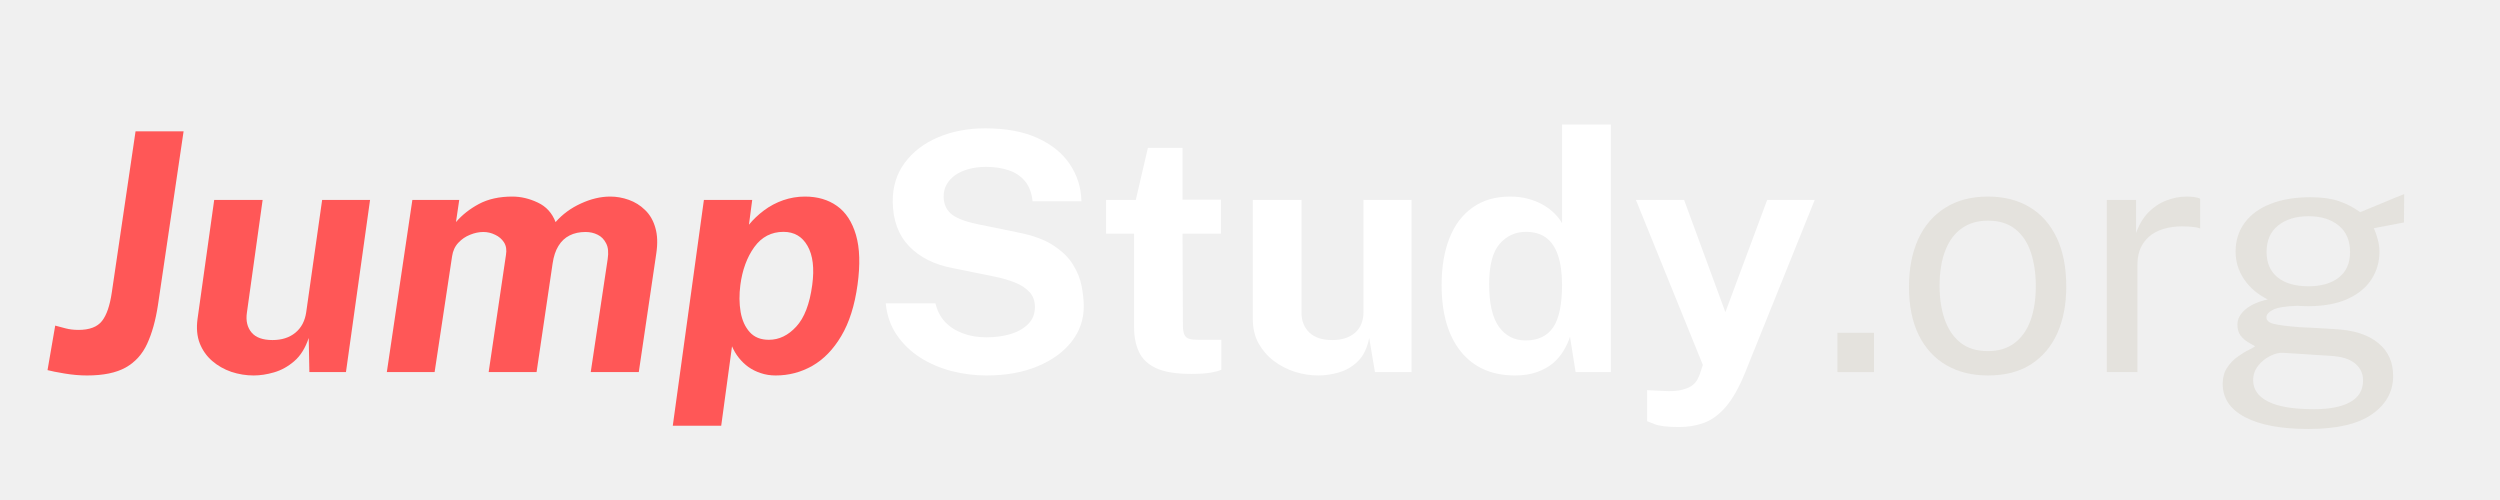
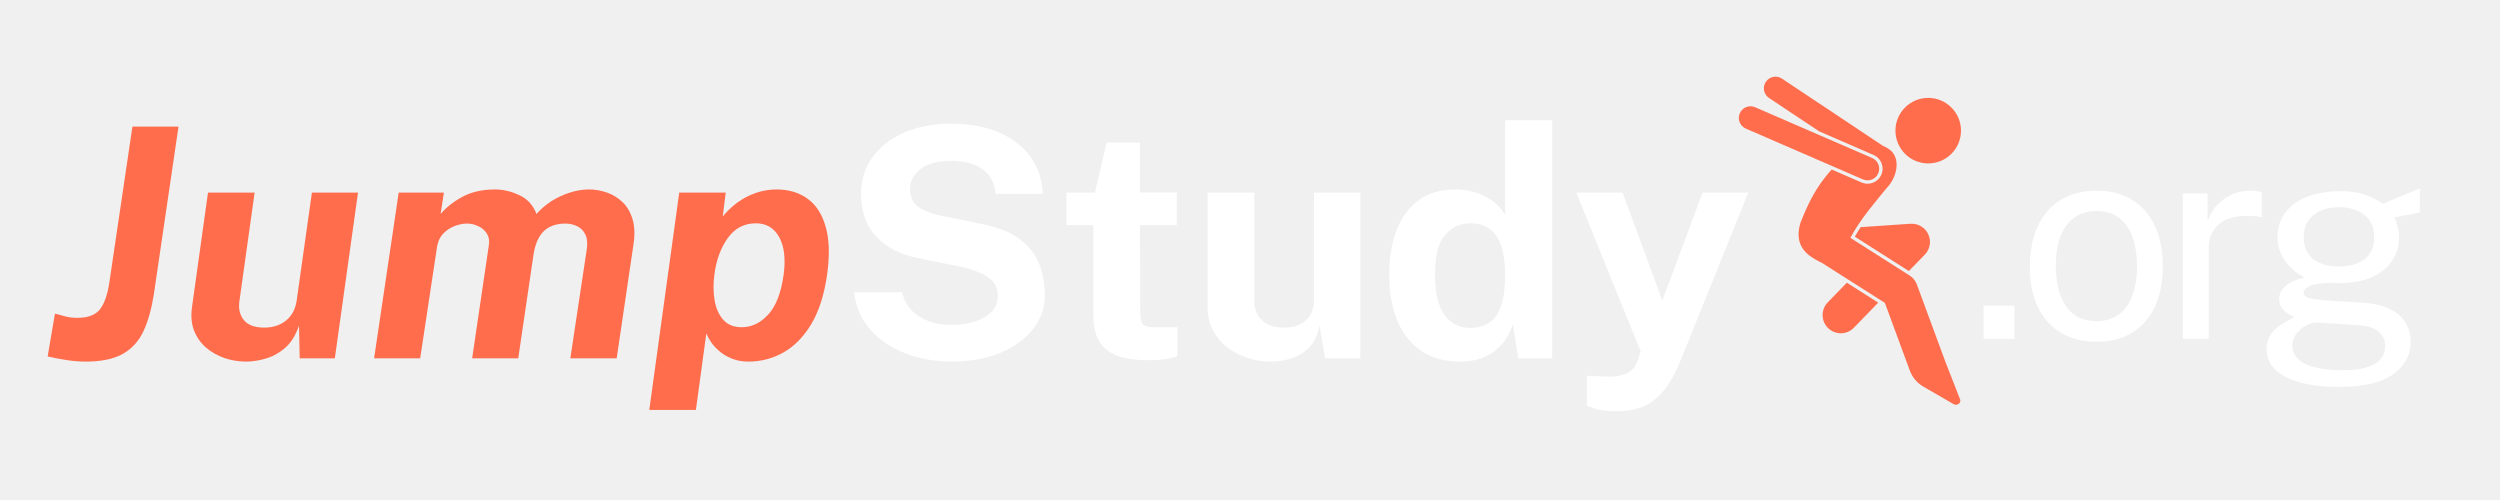
<svg xmlns="http://www.w3.org/2000/svg" width="400" zoomAndPan="magnify" viewBox="0 0 300 60" height="80" preserveAspectRatio="xMidYMid meet" version="1.2">
-   <defs />
-   <g id="a28d417bb7">
-     <g style="fill:#ff5757;fill-opacity:1;">
-       <g transform="translate(6, 44.65014)">
-         <path style="stroke:none" d="M 4.453 0.406 C 3.578 0.406 2.676 0.328 1.75 0.172 C 0.82 0.016 0.141 -0.117 -0.297 -0.234 L 0.625 -5.578 C 0.977 -5.492 1.391 -5.383 1.859 -5.25 C 2.328 -5.125 2.848 -5.062 3.422 -5.062 C 4.734 -5.062 5.672 -5.414 6.234 -6.125 C 6.797 -6.832 7.191 -7.988 7.422 -9.594 L 10.266 -28.891 L 16.031 -28.891 L 12.953 -8.031 C 12.672 -6.195 12.238 -4.648 11.656 -3.391 C 11.082 -2.141 10.223 -1.191 9.078 -0.547 C 7.941 0.086 6.398 0.406 4.453 0.406 Z M 4.453 0.406 " />
+   <defs>
+     <clipPath id="96b57ca934">
+       <path d="M 211 9 L 236 9 L 236 48.719 L 211 48.719 Z M 211 9 " />
+     </clipPath>
+     <clipPath id="ea267281bb">
+       <path d="M 208.574 12 L 226 12 L 226 22 L 208.574 22 Z M 208.574 12 " />
+     </clipPath>
+   </defs>
+   <g id="05f24be135">
+     <g style="fill:#ff6d4d;fill-opacity:1;">
+       <g transform="translate(6, 43.00038)">
+         <path style="stroke:none" d="M 4.297 0.391 C 3.441 0.391 2.566 0.312 1.672 0.156 C 0.785 0.008 0.133 -0.117 -0.281 -0.234 L 0.594 -5.359 C 0.938 -5.285 1.332 -5.18 1.781 -5.047 C 2.238 -4.922 2.742 -4.859 3.297 -4.859 C 4.555 -4.859 5.457 -5.203 6 -5.891 C 6.539 -6.578 6.922 -7.691 7.141 -9.234 L 9.891 -27.812 L 15.422 -27.812 L 12.469 -7.734 C 12.195 -5.961 11.781 -4.473 11.219 -3.266 C 10.664 -2.066 9.836 -1.156 8.734 -0.531 C 7.641 0.082 6.16 0.391 4.297 0.391 Z M 4.297 0.391 " />
      </g>
    </g>
-     <g style="fill:#ff5757;fill-opacity:1;">
-       <g transform="translate(21.9844, 44.65014)">
-         <path style="stroke:none" d="M 8.453 0.406 C 7.535 0.406 6.641 0.258 5.766 -0.031 C 4.898 -0.332 4.133 -0.77 3.469 -1.344 C 2.812 -1.914 2.316 -2.617 1.984 -3.453 C 1.66 -4.297 1.57 -5.27 1.719 -6.375 L 3.719 -20.656 L 9.531 -20.656 L 7.641 -7.109 C 7.504 -6.148 7.691 -5.363 8.203 -4.75 C 8.711 -4.145 9.551 -3.844 10.719 -3.844 C 11.82 -3.844 12.734 -4.133 13.453 -4.719 C 14.18 -5.312 14.617 -6.145 14.766 -7.219 L 16.672 -20.656 L 22.422 -20.656 L 19.531 0 L 15.141 0 L 15.062 -4.094 C 14.656 -2.883 14.078 -1.957 13.328 -1.312 C 12.578 -0.664 11.77 -0.219 10.906 0.031 C 10.051 0.281 9.234 0.406 8.453 0.406 Z M 8.453 0.406 " />
+     <g style="fill:#ff6d4d;fill-opacity:1;">
+       <g transform="translate(21.38278, 43.00038)">
+         <path style="stroke:none" d="M 8.141 0.391 C 7.254 0.391 6.395 0.25 5.562 -0.031 C 4.727 -0.32 3.988 -0.738 3.344 -1.281 C 2.707 -1.832 2.227 -2.516 1.906 -3.328 C 1.594 -4.141 1.508 -5.078 1.656 -6.141 L 3.578 -19.891 L 9.172 -19.891 L 7.344 -6.844 C 7.219 -5.926 7.398 -5.172 7.891 -4.578 C 8.391 -3.984 9.195 -3.688 10.312 -3.688 C 11.375 -3.688 12.254 -3.973 12.953 -4.547 C 13.648 -5.117 14.07 -5.914 14.219 -6.938 L 16.047 -19.891 L 21.578 -19.891 L 18.797 0 L 14.578 0 L 14.5 -3.938 C 14.102 -2.77 13.547 -1.875 12.828 -1.25 C 12.109 -0.633 11.332 -0.207 10.5 0.031 C 9.676 0.27 8.891 0.391 8.141 0.391 Z M 8.141 0.391 " />
      </g>
    </g>
-     <g style="fill:#ff5757;fill-opacity:1;">
-       <g transform="translate(45.3416, 44.65014)">
-         <path style="stroke:none" d="M 1.078 0 L 4.141 -20.656 L 9.766 -20.656 L 9.375 -18 C 10.102 -18.852 11.02 -19.578 12.125 -20.172 C 13.238 -20.766 14.578 -21.062 16.141 -21.062 C 17.172 -21.062 18.188 -20.82 19.188 -20.344 C 20.195 -19.875 20.91 -19.094 21.328 -18 C 22.16 -18.945 23.176 -19.691 24.375 -20.234 C 25.57 -20.785 26.742 -21.062 27.891 -21.062 C 28.641 -21.062 29.379 -20.93 30.109 -20.672 C 30.848 -20.41 31.5 -20.004 32.062 -19.453 C 32.633 -18.91 33.047 -18.203 33.297 -17.328 C 33.555 -16.461 33.594 -15.414 33.406 -14.188 L 31.312 0 L 25.547 0 L 27.578 -13.547 C 27.703 -14.348 27.641 -14.984 27.391 -15.453 C 27.148 -15.93 26.812 -16.273 26.375 -16.484 C 25.938 -16.703 25.453 -16.812 24.922 -16.812 C 24.191 -16.812 23.551 -16.672 23 -16.391 C 22.457 -16.117 22.016 -15.703 21.672 -15.141 C 21.328 -14.586 21.094 -13.879 20.969 -13.016 L 19.047 0 L 13.297 0 L 15.375 -14.062 C 15.477 -14.656 15.398 -15.156 15.141 -15.562 C 14.879 -15.969 14.52 -16.273 14.062 -16.484 C 13.613 -16.703 13.145 -16.812 12.656 -16.812 C 12.145 -16.812 11.617 -16.703 11.078 -16.484 C 10.535 -16.273 10.062 -15.953 9.656 -15.516 C 9.25 -15.086 9 -14.539 8.906 -13.875 L 6.812 0 Z M 1.078 0 " />
+     <g style="fill:#ff6d4d;fill-opacity:1;">
+       <g transform="translate(43.86087, 43.00038)">
+         <path style="stroke:none" d="M 1.031 0 L 3.984 -19.891 L 9.406 -19.891 L 9.016 -17.328 C 9.723 -18.148 10.609 -18.844 11.672 -19.406 C 12.734 -19.977 14.023 -20.266 15.547 -20.266 C 16.523 -20.266 17.5 -20.035 18.469 -19.578 C 19.438 -19.129 20.117 -18.379 20.516 -17.328 C 21.328 -18.242 22.312 -18.961 23.469 -19.484 C 24.625 -20.004 25.75 -20.266 26.844 -20.266 C 27.562 -20.266 28.273 -20.141 28.984 -19.891 C 29.691 -19.641 30.316 -19.254 30.859 -18.734 C 31.398 -18.211 31.797 -17.531 32.047 -16.688 C 32.297 -15.844 32.332 -14.832 32.156 -13.656 L 30.141 0 L 24.578 0 L 26.547 -13.047 C 26.66 -13.805 26.602 -14.414 26.375 -14.875 C 26.145 -15.332 25.816 -15.66 25.391 -15.859 C 24.961 -16.066 24.492 -16.172 23.984 -16.172 C 23.273 -16.172 22.656 -16.039 22.125 -15.781 C 21.602 -15.52 21.18 -15.117 20.859 -14.578 C 20.535 -14.035 20.305 -13.348 20.172 -12.516 L 18.328 0 L 12.797 0 L 14.797 -13.547 C 14.891 -14.109 14.812 -14.582 14.562 -14.969 C 14.312 -15.363 13.969 -15.66 13.531 -15.859 C 13.102 -16.066 12.648 -16.172 12.172 -16.172 C 11.68 -16.172 11.176 -16.066 10.656 -15.859 C 10.145 -15.66 9.691 -15.352 9.297 -14.938 C 8.91 -14.52 8.672 -13.988 8.578 -13.344 L 6.562 0 Z M 1.031 0 " />
      </g>
    </g>
-     <g style="fill:#ff5757;fill-opacity:1;">
-       <g transform="translate(80.46731, 44.65014)">
-         <path style="stroke:none" d="M 0.266 6.438 L 4 -20.656 L 9.797 -20.656 L 9.406 -17.688 C 9.926 -18.32 10.531 -18.895 11.219 -19.406 C 11.914 -19.926 12.68 -20.332 13.516 -20.625 C 14.359 -20.914 15.227 -21.062 16.125 -21.062 C 17.633 -21.062 18.914 -20.688 19.969 -19.938 C 21.031 -19.188 21.789 -18.023 22.25 -16.453 C 22.707 -14.891 22.77 -12.898 22.438 -10.484 C 22.094 -7.984 21.441 -5.93 20.484 -4.328 C 19.535 -2.723 18.379 -1.531 17.016 -0.75 C 15.66 0.02 14.191 0.406 12.609 0.406 C 11.973 0.406 11.379 0.312 10.828 0.125 C 10.285 -0.051 9.789 -0.297 9.344 -0.609 C 8.906 -0.93 8.52 -1.301 8.188 -1.719 C 7.852 -2.145 7.582 -2.602 7.375 -3.094 L 6.078 6.438 Z M 11.797 -3.875 C 13.016 -3.875 14.109 -4.398 15.078 -5.453 C 16.055 -6.504 16.695 -8.172 17 -10.453 C 17.27 -12.453 17.082 -14.016 16.438 -15.141 C 15.801 -16.266 14.836 -16.828 13.547 -16.828 C 12.098 -16.828 10.93 -16.219 10.047 -15 C 9.172 -13.781 8.613 -12.266 8.375 -10.453 C 8.227 -9.297 8.238 -8.219 8.406 -7.219 C 8.582 -6.219 8.945 -5.41 9.5 -4.797 C 10.051 -4.18 10.816 -3.875 11.797 -3.875 Z M 11.797 -3.875 " />
+     <g style="fill:#ff6d4d;fill-opacity:1;">
+       <g transform="translate(77.66452, 43.00038)">
+         <path style="stroke:none" d="M 0.25 6.188 L 3.844 -19.891 L 9.422 -19.891 L 9.062 -17.016 C 9.562 -17.641 10.145 -18.195 10.812 -18.688 C 11.477 -19.176 12.211 -19.562 13.016 -19.844 C 13.828 -20.125 14.66 -20.266 15.516 -20.266 C 16.973 -20.266 18.207 -19.898 19.219 -19.172 C 20.238 -18.453 20.969 -17.336 21.406 -15.828 C 21.852 -14.328 21.914 -12.414 21.594 -10.094 C 21.258 -7.688 20.633 -5.707 19.719 -4.156 C 18.801 -2.613 17.688 -1.469 16.375 -0.719 C 15.07 0.02 13.66 0.391 12.141 0.391 C 11.523 0.391 10.953 0.301 10.422 0.125 C 9.898 -0.051 9.426 -0.289 9 -0.594 C 8.57 -0.906 8.195 -1.258 7.875 -1.656 C 7.562 -2.062 7.301 -2.504 7.094 -2.984 L 5.844 6.188 Z M 11.344 -3.734 C 12.531 -3.734 13.586 -4.238 14.516 -5.25 C 15.453 -6.258 16.07 -7.863 16.375 -10.062 C 16.625 -11.977 16.441 -13.477 15.828 -14.562 C 15.211 -15.656 14.285 -16.203 13.047 -16.203 C 11.641 -16.203 10.516 -15.613 9.672 -14.438 C 8.828 -13.258 8.289 -11.801 8.062 -10.062 C 7.914 -8.945 7.926 -7.906 8.094 -6.938 C 8.258 -5.977 8.609 -5.203 9.141 -4.609 C 9.672 -4.023 10.406 -3.734 11.344 -3.734 Z M 11.344 -3.734 " />
      </g>
    </g>
    <g style="fill:#ffffff;fill-opacity:1;">
-       <g transform="translate(104.2852, 44.65014)">
-         <path style="stroke:none" d="M 14.094 0.406 C 12.664 0.406 11.266 0.227 9.891 -0.125 C 8.516 -0.488 7.258 -1.031 6.125 -1.75 C 5 -2.477 4.066 -3.379 3.328 -4.453 C 2.586 -5.535 2.145 -6.801 2 -8.25 L 7.969 -8.25 C 8.176 -7.375 8.555 -6.633 9.109 -6.031 C 9.672 -5.438 10.379 -4.977 11.234 -4.656 C 12.086 -4.332 13.031 -4.172 14.062 -4.172 C 15.133 -4.172 16.109 -4.301 16.984 -4.562 C 17.867 -4.832 18.578 -5.238 19.109 -5.781 C 19.641 -6.32 19.906 -7 19.906 -7.812 C 19.906 -8.539 19.688 -9.141 19.25 -9.609 C 18.82 -10.078 18.238 -10.457 17.5 -10.75 C 16.77 -11.039 15.941 -11.281 15.016 -11.469 L 10.016 -12.484 C 7.828 -12.898 6.094 -13.77 4.812 -15.094 C 3.531 -16.426 2.875 -18.195 2.844 -20.406 C 2.82 -22.219 3.301 -23.785 4.281 -25.109 C 5.258 -26.43 6.594 -27.453 8.281 -28.172 C 9.969 -28.891 11.859 -29.25 13.953 -29.25 C 16.441 -29.25 18.535 -28.859 20.234 -28.078 C 21.93 -27.305 23.223 -26.254 24.109 -24.922 C 24.992 -23.598 25.453 -22.125 25.484 -20.5 L 19.625 -20.5 C 19.52 -21.508 19.211 -22.316 18.703 -22.922 C 18.203 -23.523 17.551 -23.957 16.75 -24.219 C 15.957 -24.488 15.055 -24.625 14.047 -24.625 C 13.273 -24.625 12.57 -24.535 11.938 -24.359 C 11.301 -24.18 10.766 -23.938 10.328 -23.625 C 9.891 -23.312 9.551 -22.941 9.312 -22.516 C 9.07 -22.098 8.953 -21.617 8.953 -21.078 C 8.953 -20.242 9.227 -19.566 9.781 -19.047 C 10.344 -18.523 11.395 -18.098 12.938 -17.766 L 17.891 -16.75 C 19.66 -16.406 21.066 -15.891 22.109 -15.203 C 23.16 -14.523 23.945 -13.758 24.469 -12.906 C 25 -12.051 25.348 -11.18 25.516 -10.297 C 25.68 -9.41 25.766 -8.598 25.766 -7.859 C 25.766 -6.297 25.273 -4.891 24.297 -3.641 C 23.316 -2.398 21.953 -1.414 20.203 -0.688 C 18.461 0.039 16.426 0.406 14.094 0.406 Z M 14.094 0.406 " />
+       <g transform="translate(100.5859, 43.00038)">
+         <path style="stroke:none" d="M 13.562 0.391 C 12.188 0.391 10.836 0.219 9.516 -0.125 C 8.203 -0.477 7 -1 5.906 -1.688 C 4.812 -2.383 3.91 -3.25 3.203 -4.281 C 2.492 -5.32 2.066 -6.539 1.922 -7.938 L 7.672 -7.938 C 7.867 -7.094 8.234 -6.379 8.766 -5.797 C 9.305 -5.223 9.988 -4.781 10.812 -4.469 C 11.633 -4.164 12.547 -4.016 13.547 -4.016 C 14.566 -4.016 15.5 -4.145 16.344 -4.406 C 17.195 -4.664 17.879 -5.051 18.391 -5.562 C 18.898 -6.082 19.156 -6.734 19.156 -7.516 C 19.156 -8.223 18.945 -8.801 18.531 -9.25 C 18.113 -9.695 17.551 -10.062 16.844 -10.344 C 16.145 -10.625 15.344 -10.859 14.438 -11.047 L 9.641 -12.016 C 7.535 -12.422 5.863 -13.258 4.625 -14.531 C 3.395 -15.812 2.766 -17.516 2.734 -19.641 C 2.723 -21.379 3.188 -22.883 4.125 -24.156 C 5.07 -25.438 6.352 -26.422 7.969 -27.109 C 9.594 -27.805 11.41 -28.156 13.422 -28.156 C 15.816 -28.156 17.832 -27.781 19.469 -27.031 C 21.102 -26.281 22.348 -25.266 23.203 -23.984 C 24.055 -22.711 24.5 -21.297 24.531 -19.734 L 18.891 -19.734 C 18.785 -20.711 18.488 -21.488 18 -22.062 C 17.508 -22.633 16.883 -23.051 16.125 -23.312 C 15.363 -23.57 14.492 -23.703 13.516 -23.703 C 12.773 -23.703 12.098 -23.617 11.484 -23.453 C 10.879 -23.285 10.363 -23.051 9.938 -22.75 C 9.52 -22.445 9.191 -22.086 8.953 -21.672 C 8.723 -21.266 8.609 -20.805 8.609 -20.297 C 8.609 -19.484 8.879 -18.828 9.422 -18.328 C 9.961 -17.828 10.969 -17.414 12.438 -17.094 L 17.219 -16.125 C 18.914 -15.789 20.27 -15.297 21.281 -14.641 C 22.289 -13.984 23.047 -13.242 23.547 -12.422 C 24.055 -11.598 24.391 -10.758 24.547 -9.906 C 24.711 -9.062 24.797 -8.281 24.797 -7.562 C 24.797 -6.062 24.32 -4.711 23.375 -3.516 C 22.438 -2.316 21.125 -1.363 19.438 -0.656 C 17.758 0.039 15.801 0.391 13.562 0.391 Z M 13.562 0.391 " />
      </g>
    </g>
    <g style="fill:#ffffff;fill-opacity:1;">
-       <g transform="translate(131.4186, 44.65014)">
-         <path style="stroke:none" d="M 15.094 -16.609 L 10.484 -16.609 L 10.531 -5.594 C 10.531 -5.094 10.594 -4.719 10.719 -4.469 C 10.844 -4.219 11.039 -4.055 11.312 -3.984 C 11.594 -3.91 11.945 -3.875 12.375 -3.875 L 15.141 -3.875 L 15.141 -0.281 C 14.879 -0.156 14.461 -0.039 13.891 0.062 C 13.328 0.164 12.539 0.219 11.531 0.219 C 9.719 0.219 8.312 -0.008 7.312 -0.469 C 6.32 -0.938 5.633 -1.594 5.25 -2.438 C 4.863 -3.281 4.672 -4.254 4.672 -5.359 L 4.672 -16.609 L 1.312 -16.609 L 1.312 -20.656 L 4.875 -20.656 L 6.328 -26.906 L 10.484 -26.906 L 10.484 -20.688 L 15.094 -20.688 Z M 15.094 -16.609 " />
+       <g transform="translate(126.6981, 43.00038)">
+         <path style="stroke:none" d="M 14.516 -15.984 L 10.094 -15.984 L 10.141 -5.391 C 10.141 -4.898 10.195 -4.535 10.312 -4.297 C 10.438 -4.055 10.629 -3.898 10.891 -3.828 C 11.16 -3.766 11.5 -3.734 11.906 -3.734 L 14.578 -3.734 L 14.578 -0.266 C 14.316 -0.148 13.914 -0.039 13.375 0.062 C 12.832 0.164 12.07 0.219 11.094 0.219 C 9.352 0.219 8.004 -0.004 7.047 -0.453 C 6.086 -0.91 5.422 -1.539 5.047 -2.344 C 4.68 -3.156 4.5 -4.094 4.5 -5.156 L 4.5 -15.984 L 1.266 -15.984 L 1.266 -19.891 L 4.688 -19.891 L 6.094 -25.891 L 10.094 -25.891 L 10.094 -19.906 L 14.516 -19.906 Z M 14.516 -15.984 " />
      </g>
    </g>
    <g style="fill:#ffffff;fill-opacity:1;">
-       <g transform="translate(148.1022, 44.65014)">
-         <path style="stroke:none" d="M 10.109 0.406 C 9.148 0.406 8.207 0.258 7.281 -0.031 C 6.352 -0.332 5.508 -0.77 4.75 -1.344 C 4 -1.914 3.391 -2.617 2.922 -3.453 C 2.461 -4.297 2.234 -5.27 2.234 -6.375 L 2.234 -20.656 L 8.078 -20.656 L 8.078 -7.109 C 8.078 -6.148 8.391 -5.363 9.016 -4.75 C 9.641 -4.145 10.555 -3.844 11.766 -3.844 C 12.91 -3.844 13.82 -4.133 14.5 -4.719 C 15.176 -5.312 15.516 -6.145 15.516 -7.219 L 15.516 -20.656 L 21.281 -20.656 L 21.281 0 L 16.891 0 L 16.203 -4.094 C 15.961 -2.883 15.516 -1.957 14.859 -1.312 C 14.203 -0.664 13.445 -0.219 12.594 0.031 C 11.75 0.281 10.922 0.406 10.109 0.406 Z M 10.109 0.406 " />
+       <g transform="translate(142.7538, 43.00038)">
+         <path style="stroke:none" d="M 9.734 0.391 C 8.805 0.391 7.895 0.25 7 -0.031 C 6.113 -0.32 5.305 -0.738 4.578 -1.281 C 3.848 -1.832 3.258 -2.516 2.812 -3.328 C 2.375 -4.141 2.156 -5.078 2.156 -6.141 L 2.156 -19.891 L 7.766 -19.891 L 7.766 -6.844 C 7.766 -5.926 8.066 -5.172 8.672 -4.578 C 9.273 -3.984 10.16 -3.688 11.328 -3.688 C 12.43 -3.688 13.305 -3.973 13.953 -4.547 C 14.598 -5.117 14.922 -5.914 14.922 -6.938 L 14.922 -19.891 L 20.484 -19.891 L 20.484 0 L 16.25 0 L 15.594 -3.938 C 15.363 -2.77 14.93 -1.875 14.297 -1.25 C 13.66 -0.633 12.938 -0.207 12.125 0.031 C 11.312 0.27 10.516 0.391 9.734 0.391 Z M 9.734 0.391 " />
      </g>
    </g>
    <g style="fill:#ffffff;fill-opacity:1;">
-       <g transform="translate(171.6193, 44.65014)">
-         <path style="stroke:none" d="M 10.172 0.406 C 7.398 0.406 5.238 -0.547 3.688 -2.453 C 2.145 -4.367 1.375 -7.035 1.375 -10.453 C 1.375 -12.609 1.688 -14.477 2.312 -16.062 C 2.938 -17.656 3.863 -18.883 5.094 -19.75 C 6.32 -20.625 7.82 -21.062 9.594 -21.062 C 10.344 -21.062 11.039 -20.977 11.688 -20.812 C 12.332 -20.645 12.922 -20.414 13.453 -20.125 C 13.984 -19.832 14.445 -19.492 14.844 -19.109 C 15.25 -18.723 15.578 -18.305 15.828 -17.859 L 15.828 -29.703 L 21.688 -29.703 L 21.688 0 L 17.453 0 L 16.781 -4.234 C 16.594 -3.66 16.332 -3.098 16 -2.547 C 15.676 -2.004 15.254 -1.508 14.734 -1.062 C 14.211 -0.625 13.57 -0.27 12.812 0 C 12.062 0.27 11.18 0.406 10.172 0.406 Z M 11.453 -3.797 C 12.922 -3.797 14.016 -4.305 14.734 -5.328 C 15.461 -6.359 15.828 -8.094 15.828 -10.531 C 15.816 -11.945 15.648 -13.117 15.328 -14.047 C 15.004 -14.984 14.523 -15.68 13.891 -16.141 C 13.266 -16.598 12.461 -16.828 11.484 -16.828 C 10.223 -16.828 9.172 -16.344 8.328 -15.375 C 7.492 -14.406 7.078 -12.789 7.078 -10.531 C 7.078 -8.227 7.469 -6.531 8.25 -5.438 C 9.039 -4.344 10.109 -3.797 11.453 -3.797 Z M 11.453 -3.797 " />
+       <g transform="translate(165.3857, 43.00038)">
+         <path style="stroke:none" d="M 9.797 0.391 C 7.129 0.391 5.051 -0.531 3.562 -2.375 C 2.07 -4.219 1.328 -6.781 1.328 -10.062 C 1.328 -12.133 1.629 -13.93 2.234 -15.453 C 2.836 -16.984 3.727 -18.164 4.906 -19 C 6.082 -19.844 7.523 -20.266 9.234 -20.266 C 9.953 -20.266 10.617 -20.188 11.234 -20.031 C 11.859 -19.875 12.426 -19.656 12.938 -19.375 C 13.457 -19.094 13.91 -18.766 14.297 -18.391 C 14.68 -18.016 14.992 -17.617 15.234 -17.203 L 15.234 -28.578 L 20.875 -28.578 L 20.875 0 L 16.797 0 L 16.156 -4.078 C 15.977 -3.523 15.727 -2.984 15.406 -2.453 C 15.082 -1.93 14.672 -1.457 14.172 -1.031 C 13.672 -0.602 13.055 -0.258 12.328 0 C 11.609 0.258 10.766 0.391 9.797 0.391 Z M 11.016 -3.656 C 12.43 -3.656 13.488 -4.145 14.188 -5.125 C 14.883 -6.113 15.234 -7.785 15.234 -10.141 C 15.223 -11.492 15.062 -12.617 14.75 -13.516 C 14.445 -14.422 13.988 -15.094 13.375 -15.531 C 12.77 -15.977 12 -16.203 11.062 -16.203 C 9.844 -16.203 8.828 -15.734 8.016 -14.797 C 7.211 -13.867 6.812 -12.316 6.812 -10.141 C 6.812 -7.922 7.188 -6.285 7.938 -5.234 C 8.695 -4.18 9.723 -3.656 11.016 -3.656 Z M 11.016 -3.656 " />
      </g>
    </g>
    <g style="fill:#ffffff;fill-opacity:1;">
-       <g transform="translate(195.7957, 44.65014)">
-         <path style="stroke:none" d="M 5.719 6.594 C 4.301 6.594 3.301 6.473 2.719 6.234 C 2.145 6.004 1.859 5.891 1.859 5.891 L 1.859 2.172 L 3.891 2.266 C 4.785 2.316 5.504 2.27 6.047 2.125 C 6.598 1.988 7.016 1.805 7.297 1.578 C 7.586 1.348 7.789 1.109 7.906 0.859 C 8.031 0.617 8.117 0.426 8.172 0.281 L 8.547 -0.859 L 0.516 -20.656 L 6.297 -20.656 L 11.25 -7.188 L 16.266 -20.656 L 21.969 -20.656 L 13.594 0.125 C 12.875 1.883 12.113 3.227 11.312 4.156 C 10.508 5.094 9.645 5.734 8.719 6.078 C 7.789 6.422 6.789 6.594 5.719 6.594 Z M 5.719 6.594 " />
+       <g transform="translate(188.6522, 43.00038)">
+         <path style="stroke:none" d="M 5.5 6.344 C 4.145 6.344 3.188 6.227 2.625 6 C 2.062 5.781 1.781 5.672 1.781 5.672 L 1.781 2.094 L 3.75 2.172 C 4.613 2.223 5.305 2.18 5.828 2.047 C 6.348 1.91 6.742 1.734 7.016 1.516 C 7.297 1.297 7.492 1.066 7.609 0.828 C 7.734 0.598 7.816 0.41 7.859 0.266 L 8.234 -0.828 L 0.5 -19.891 L 6.062 -19.891 L 10.828 -6.922 L 15.656 -19.891 L 21.141 -19.891 L 13.078 0.109 C 12.391 1.805 11.66 3.102 10.891 4 C 10.117 4.895 9.285 5.508 8.391 5.844 C 7.504 6.176 6.539 6.344 5.5 6.344 Z M 5.5 6.344 " />
      </g>
    </g>
-     <g style="fill:#e4e2dd;fill-opacity:1;">
-       <g transform="translate(218.2852, 44.65014)">
-         <path style="stroke:none" d="M 2.203 0 L 2.203 -4.719 L 6.594 -4.719 L 6.594 0 Z M 2.203 0 " />
+     <g style="fill:#ffffff;fill-opacity:1;">
+       <g transform="translate(236.1637, 40.66118)">
+         <path style="stroke:none" d="M 1.859 0 L 1.859 -3.984 L 5.562 -3.984 L 5.562 0 Z M 1.859 0 " />
      </g>
    </g>
-     <g style="fill:#e4e2dd;fill-opacity:1;">
-       <g transform="translate(227.2964, 44.65014)">
-         <path style="stroke:none" d="M 11.266 0.406 C 9.359 0.406 7.691 -0.004 6.266 -0.828 C 4.848 -1.648 3.742 -2.852 2.953 -4.438 C 2.172 -6.02 1.781 -7.957 1.781 -10.25 C 1.781 -12.406 2.145 -14.297 2.875 -15.922 C 3.613 -17.547 4.691 -18.805 6.109 -19.703 C 7.523 -20.609 9.242 -21.062 11.266 -21.062 C 13.172 -21.062 14.828 -20.645 16.234 -19.812 C 17.641 -18.977 18.727 -17.754 19.5 -16.141 C 20.27 -14.535 20.656 -12.57 20.656 -10.25 C 20.656 -8.145 20.301 -6.289 19.594 -4.688 C 18.883 -3.094 17.832 -1.844 16.438 -0.938 C 15.039 -0.039 13.316 0.406 11.266 0.406 Z M 11.266 -2.516 C 12.504 -2.516 13.551 -2.828 14.406 -3.453 C 15.258 -4.078 15.906 -4.973 16.344 -6.141 C 16.781 -7.316 17 -8.711 17 -10.328 C 17 -11.805 16.805 -13.133 16.422 -14.312 C 16.035 -15.5 15.422 -16.438 14.578 -17.125 C 13.734 -17.82 12.629 -18.172 11.266 -18.172 C 10.016 -18.172 8.957 -17.859 8.094 -17.234 C 7.227 -16.617 6.57 -15.723 6.125 -14.547 C 5.676 -13.379 5.453 -11.973 5.453 -10.328 C 5.453 -8.879 5.648 -7.562 6.047 -6.375 C 6.453 -5.188 7.082 -4.242 7.938 -3.547 C 8.789 -2.859 9.898 -2.516 11.266 -2.516 Z M 11.266 -2.516 " />
+     <g style="fill:#ffffff;fill-opacity:1;">
+       <g transform="translate(242.0847, 40.66118)">
+         <path style="stroke:none" d="M 9.516 0.344 C 7.91 0.344 6.504 0 5.297 -0.688 C 4.098 -1.383 3.164 -2.398 2.5 -3.734 C 1.832 -5.078 1.5 -6.719 1.5 -8.656 C 1.5 -10.477 1.805 -12.078 2.422 -13.453 C 3.047 -14.828 3.957 -15.891 5.156 -16.641 C 6.352 -17.398 7.805 -17.781 9.516 -17.781 C 11.129 -17.781 12.523 -17.426 13.703 -16.719 C 14.891 -16.02 15.812 -14.988 16.469 -13.625 C 17.125 -12.27 17.453 -10.613 17.453 -8.656 C 17.453 -6.875 17.148 -5.305 16.547 -3.953 C 15.941 -2.609 15.051 -1.555 13.875 -0.797 C 12.695 -0.035 11.242 0.344 9.516 0.344 Z M 9.516 -2.125 C 10.566 -2.125 11.453 -2.391 12.172 -2.922 C 12.891 -3.453 13.43 -4.211 13.797 -5.203 C 14.172 -6.191 14.359 -7.363 14.359 -8.719 C 14.359 -9.969 14.191 -11.086 13.859 -12.078 C 13.535 -13.078 13.016 -13.867 12.297 -14.453 C 11.586 -15.047 10.66 -15.344 9.516 -15.344 C 8.461 -15.344 7.566 -15.078 6.828 -14.547 C 6.098 -14.023 5.547 -13.27 5.172 -12.281 C 4.797 -11.289 4.609 -10.102 4.609 -8.719 C 4.609 -7.5 4.773 -6.383 5.109 -5.375 C 5.453 -4.375 5.984 -3.582 6.703 -3 C 7.422 -2.414 8.359 -2.125 9.516 -2.125 Z M 9.516 -2.125 " />
      </g>
    </g>
-     <g style="fill:#e4e2dd;fill-opacity:1;">
-       <g transform="translate(249.7544, 44.65014)">
-         <path style="stroke:none" d="M 3.062 0 L 3.062 -20.656 L 6.578 -20.656 L 6.578 -16.688 C 6.922 -17.676 7.406 -18.492 8.031 -19.141 C 8.656 -19.785 9.367 -20.266 10.172 -20.578 C 10.984 -20.898 11.82 -21.062 12.688 -21.062 C 13 -21.062 13.301 -21.039 13.594 -21 C 13.883 -20.957 14.109 -20.891 14.266 -20.797 L 14.266 -17.234 C 14.066 -17.316 13.812 -17.375 13.5 -17.406 C 13.188 -17.445 12.922 -17.469 12.703 -17.469 C 11.879 -17.52 11.109 -17.469 10.391 -17.312 C 9.672 -17.164 9.035 -16.906 8.484 -16.531 C 7.941 -16.156 7.516 -15.664 7.203 -15.062 C 6.891 -14.457 6.734 -13.719 6.734 -12.844 L 6.734 0 Z M 3.062 0 " />
+     <g style="fill:#ffffff;fill-opacity:1;">
+       <g transform="translate(259.3588, 40.66118)">
+         <path style="stroke:none" d="M 2.578 0 L 2.578 -17.453 L 5.547 -17.453 L 5.547 -14.094 C 5.836 -14.926 6.25 -15.613 6.781 -16.156 C 7.312 -16.695 7.914 -17.102 8.594 -17.375 C 9.281 -17.645 9.988 -17.781 10.719 -17.781 C 10.977 -17.781 11.227 -17.766 11.469 -17.734 C 11.719 -17.703 11.91 -17.645 12.047 -17.562 L 12.047 -14.547 C 11.879 -14.629 11.66 -14.68 11.391 -14.703 C 11.129 -14.734 10.91 -14.75 10.734 -14.75 C 10.035 -14.789 9.379 -14.742 8.766 -14.609 C 8.16 -14.484 7.629 -14.266 7.172 -13.953 C 6.711 -13.641 6.348 -13.227 6.078 -12.719 C 5.816 -12.207 5.688 -11.582 5.688 -10.844 L 5.688 0 Z M 2.578 0 " />
      </g>
    </g>
-     <g style="fill:#e4e2dd;fill-opacity:1;">
-       <g transform="translate(265.2393, 44.65014)">
-         <path style="stroke:none" d="M 11.766 6.828 C 8.516 6.828 5.988 6.359 4.188 5.422 C 2.383 4.484 1.484 3.145 1.484 1.406 C 1.484 0.656 1.656 0.02 2 -0.5 C 2.344 -1.031 2.754 -1.469 3.234 -1.812 C 3.711 -2.164 4.16 -2.441 4.578 -2.641 C 4.992 -2.848 5.258 -3 5.375 -3.094 C 5.145 -3.227 4.859 -3.395 4.516 -3.594 C 4.18 -3.789 3.883 -4.055 3.625 -4.391 C 3.375 -4.723 3.25 -5.16 3.25 -5.703 C 3.25 -6.348 3.555 -6.941 4.172 -7.484 C 4.785 -8.035 5.691 -8.445 6.891 -8.719 C 5.68 -9.32 4.734 -10.129 4.047 -11.141 C 3.367 -12.16 3.031 -13.266 3.031 -14.453 C 3.031 -15.785 3.395 -16.941 4.125 -17.922 C 4.852 -18.91 5.891 -19.664 7.234 -20.188 C 8.578 -20.719 10.176 -20.984 12.031 -20.984 C 13.375 -20.984 14.504 -20.828 15.422 -20.516 C 16.348 -20.203 17.203 -19.758 17.984 -19.188 C 18.203 -19.281 18.539 -19.422 19 -19.609 C 19.457 -19.805 19.961 -20.016 20.516 -20.234 C 21.078 -20.461 21.602 -20.68 22.094 -20.891 C 22.582 -21.098 22.973 -21.254 23.266 -21.359 L 23.234 -17.953 L 19.625 -17.266 C 19.82 -16.836 19.984 -16.367 20.109 -15.859 C 20.234 -15.359 20.297 -14.891 20.297 -14.453 C 20.297 -13.234 19.977 -12.129 19.344 -11.141 C 18.719 -10.16 17.766 -9.375 16.484 -8.781 C 15.203 -8.195 13.602 -7.906 11.688 -7.906 C 11.531 -7.906 11.328 -7.91 11.078 -7.922 C 10.836 -7.93 10.629 -7.941 10.453 -7.953 C 9.035 -7.91 8.062 -7.754 7.531 -7.484 C 7 -7.211 6.734 -6.91 6.734 -6.578 C 6.734 -6.191 7.031 -5.926 7.625 -5.781 C 8.227 -5.633 9.25 -5.504 10.688 -5.391 C 11.207 -5.367 11.848 -5.336 12.609 -5.297 C 13.379 -5.254 14.234 -5.203 15.172 -5.141 C 17.336 -5.004 19.004 -4.445 20.172 -3.469 C 21.348 -2.5 21.938 -1.191 21.938 0.453 C 21.938 2.336 21.098 3.867 19.422 5.047 C 17.742 6.234 15.191 6.828 11.766 6.828 Z M 12.438 4.453 C 14.332 4.453 15.785 4.164 16.797 3.594 C 17.816 3.02 18.328 2.156 18.328 1 C 18.328 0.176 18.016 -0.492 17.391 -1.016 C 16.773 -1.547 15.832 -1.852 14.562 -1.938 L 8.766 -2.312 C 8.254 -2.344 7.719 -2.211 7.156 -1.922 C 6.594 -1.641 6.113 -1.242 5.719 -0.734 C 5.332 -0.234 5.141 0.336 5.141 0.984 C 5.141 2.078 5.734 2.926 6.922 3.531 C 8.117 4.145 9.957 4.453 12.438 4.453 Z M 11.797 -10.297 C 13.285 -10.297 14.484 -10.641 15.391 -11.328 C 16.305 -12.023 16.766 -13.051 16.766 -14.406 C 16.766 -15.801 16.305 -16.863 15.391 -17.594 C 14.484 -18.332 13.285 -18.703 11.797 -18.703 C 10.285 -18.703 9.066 -18.332 8.141 -17.594 C 7.211 -16.852 6.75 -15.789 6.75 -14.406 C 6.75 -13.102 7.188 -12.094 8.062 -11.375 C 8.945 -10.656 10.191 -10.297 11.797 -10.297 Z M 11.797 -10.297 " />
+     <g style="fill:#ffffff;fill-opacity:1;">
+       <g transform="translate(270.7455, 40.66118)">
+         <path style="stroke:none" d="M 9.938 5.766 C 7.195 5.766 5.062 5.367 3.531 4.578 C 2.008 3.785 1.25 2.656 1.25 1.188 C 1.25 0.551 1.395 0.016 1.688 -0.422 C 1.977 -0.867 2.328 -1.238 2.734 -1.531 C 3.141 -1.82 3.516 -2.055 3.859 -2.234 C 4.211 -2.41 4.441 -2.535 4.547 -2.609 C 4.348 -2.723 4.102 -2.863 3.812 -3.031 C 3.531 -3.207 3.281 -3.438 3.062 -3.719 C 2.852 -4 2.75 -4.363 2.75 -4.812 C 2.75 -5.363 3.004 -5.867 3.516 -6.328 C 4.035 -6.785 4.805 -7.129 5.828 -7.359 C 4.797 -7.879 3.992 -8.566 3.422 -9.422 C 2.848 -10.273 2.562 -11.203 2.562 -12.203 C 2.562 -13.328 2.867 -14.305 3.484 -15.141 C 4.098 -15.973 4.973 -16.609 6.109 -17.047 C 7.242 -17.492 8.594 -17.719 10.156 -17.719 C 11.289 -17.719 12.242 -17.582 13.016 -17.312 C 13.797 -17.051 14.52 -16.68 15.188 -16.203 C 15.363 -16.273 15.645 -16.395 16.031 -16.562 C 16.426 -16.727 16.859 -16.906 17.328 -17.094 C 17.805 -17.281 18.25 -17.461 18.656 -17.641 C 19.062 -17.816 19.391 -17.953 19.641 -18.047 L 19.625 -15.156 L 16.578 -14.578 C 16.742 -14.223 16.879 -13.828 16.984 -13.391 C 17.086 -12.961 17.141 -12.566 17.141 -12.203 C 17.141 -11.18 16.875 -10.254 16.344 -9.422 C 15.812 -8.586 15.004 -7.922 13.922 -7.422 C 12.836 -6.93 11.488 -6.688 9.875 -6.688 C 9.738 -6.688 9.566 -6.688 9.359 -6.688 C 9.148 -6.695 8.973 -6.707 8.828 -6.719 C 7.629 -6.688 6.805 -6.551 6.359 -6.312 C 5.91 -6.082 5.688 -5.828 5.688 -5.547 C 5.688 -5.223 5.938 -5 6.438 -4.875 C 6.945 -4.75 7.812 -4.645 9.031 -4.562 C 9.469 -4.531 10.008 -4.5 10.656 -4.469 C 11.301 -4.438 12.02 -4.395 12.812 -4.344 C 14.645 -4.227 16.055 -3.758 17.047 -2.938 C 18.035 -2.113 18.531 -1.004 18.531 0.391 C 18.531 1.973 17.82 3.266 16.406 4.266 C 14.988 5.266 12.832 5.766 9.938 5.766 Z M 10.5 3.766 C 12.102 3.766 13.332 3.52 14.188 3.031 C 15.039 2.551 15.469 1.82 15.469 0.844 C 15.469 0.145 15.207 -0.422 14.688 -0.859 C 14.164 -1.305 13.367 -1.566 12.297 -1.641 L 7.406 -1.953 C 6.969 -1.973 6.508 -1.863 6.031 -1.625 C 5.562 -1.383 5.16 -1.051 4.828 -0.625 C 4.504 -0.195 4.344 0.285 4.344 0.828 C 4.344 1.742 4.844 2.461 5.844 2.984 C 6.852 3.504 8.406 3.766 10.5 3.766 Z M 9.953 -8.688 C 11.211 -8.688 12.227 -8.977 13 -9.562 C 13.77 -10.156 14.156 -11.023 14.156 -12.172 C 14.156 -13.348 13.77 -14.242 13 -14.859 C 12.227 -15.484 11.211 -15.797 9.953 -15.797 C 8.68 -15.797 7.656 -15.484 6.875 -14.859 C 6.094 -14.234 5.703 -13.336 5.703 -12.172 C 5.703 -11.066 6.07 -10.207 6.812 -9.594 C 7.562 -8.988 8.609 -8.688 9.953 -8.688 Z M 9.953 -8.688 " />
      </g>
+     </g>
+     <path style=" stroke:none;fill-rule:nonzero;fill:#ff6d4d;fill-opacity:1;" d="M 232.188 11.828 C 232.699 11.934 233.168 12.133 233.598 12.43 C 234.031 12.723 234.387 13.086 234.676 13.523 C 234.961 13.957 235.152 14.434 235.25 14.945 C 235.348 15.457 235.34 15.969 235.234 16.48 C 235.129 16.988 234.93 17.461 234.637 17.891 C 234.344 18.324 233.977 18.68 233.543 18.969 C 233.105 19.254 232.629 19.445 232.117 19.543 C 231.605 19.637 231.094 19.633 230.586 19.527 C 230.074 19.422 229.602 19.223 229.172 18.93 C 228.742 18.633 228.383 18.27 228.098 17.832 C 227.812 17.398 227.621 16.922 227.523 16.41 C 227.426 15.898 227.43 15.387 227.535 14.875 C 227.641 14.367 227.844 13.895 228.137 13.465 C 228.43 13.035 228.793 12.676 229.23 12.391 C 229.668 12.105 230.141 11.91 230.652 11.816 C 231.164 11.719 231.676 11.723 232.188 11.828 Z M 232.188 11.828 " />
+     <path style=" stroke:none;fill-rule:nonzero;fill:#ff6d4d;fill-opacity:1;" d="M 229.062 32.527 L 230.98 30.555 C 231.609 29.906 231.773 28.934 231.395 28.113 C 231.012 27.293 230.164 26.793 229.262 26.852 L 223.277 27.258 C 223.031 27.633 222.797 28.016 222.578 28.402 Z M 229.062 32.527 " />
+     <path style=" stroke:none;fill-rule:nonzero;fill:#ff6d4d;fill-opacity:1;" d="M 219.328 36.285 C 218.488 37.152 218.512 38.535 219.375 39.375 C 219.801 39.785 220.348 39.992 220.898 39.992 C 221.469 39.992 222.035 39.77 222.465 39.328 L 225.387 36.316 L 221.621 33.922 Z M 219.328 36.285 " />
+     <g clip-rule="nonzero" clip-path="url(#96b57ca934)">
+       <path style=" stroke:none;fill-rule:nonzero;fill:#ff6d4d;fill-opacity:1;" d="M 234.234 45.426 L 233.461 43.449 L 230.027 34.145 C 229.863 33.695 229.555 33.312 229.148 33.059 L 222.047 28.539 C 222.66 27.387 223.438 26.273 224.223 25.254 C 224.988 24.262 225.762 23.352 226.398 22.57 C 227.66 21.27 228.062 19.125 226.922 18.094 C 226.664 17.863 226.348 17.668 225.988 17.523 L 213.836 9.434 C 213.195 9.008 212.328 9.18 211.898 9.824 C 211.473 10.465 211.645 11.336 212.289 11.762 L 218.297 15.762 L 224.828 18.598 C 225.121 18.723 225.375 18.93 225.566 19.188 C 225.938 19.699 226.012 20.383 225.762 20.965 C 225.57 21.406 225.219 21.746 224.77 21.922 C 224.324 22.098 223.836 22.09 223.395 21.898 L 219.801 20.34 C 218.664 21.609 217.824 22.855 217.047 24.438 C 216.715 25.121 216.395 25.863 216.066 26.695 C 215.223 29.438 216.789 30.602 218.211 31.336 C 218.355 31.41 218.492 31.477 218.621 31.539 L 226.184 36.348 L 229.184 44.484 C 229.48 45.281 230.043 45.953 230.781 46.383 L 232.543 47.402 L 234.43 48.496 C 234.754 48.688 235.191 48.5 235.238 48.125 C 235.246 48.066 235.242 48.012 235.223 47.957 Z M 234.234 45.426 " />
+     </g>
+     <g clip-rule="nonzero" clip-path="url(#ea267281bb)">
+       <path style=" stroke:none;fill-rule:nonzero;fill:#ff6d4d;fill-opacity:1;" d="M 225.391 20.805 C 225.699 20.098 225.375 19.273 224.668 18.965 L 210.613 12.867 C 209.906 12.559 209.082 12.887 208.777 13.594 C 208.57 14.062 208.648 14.586 208.93 14.973 C 209.07 15.168 209.266 15.328 209.5 15.434 L 223.555 21.531 C 224.262 21.836 225.086 21.512 225.391 20.805 Z M 225.391 20.805 " />
    </g>
  </g>
</svg>
